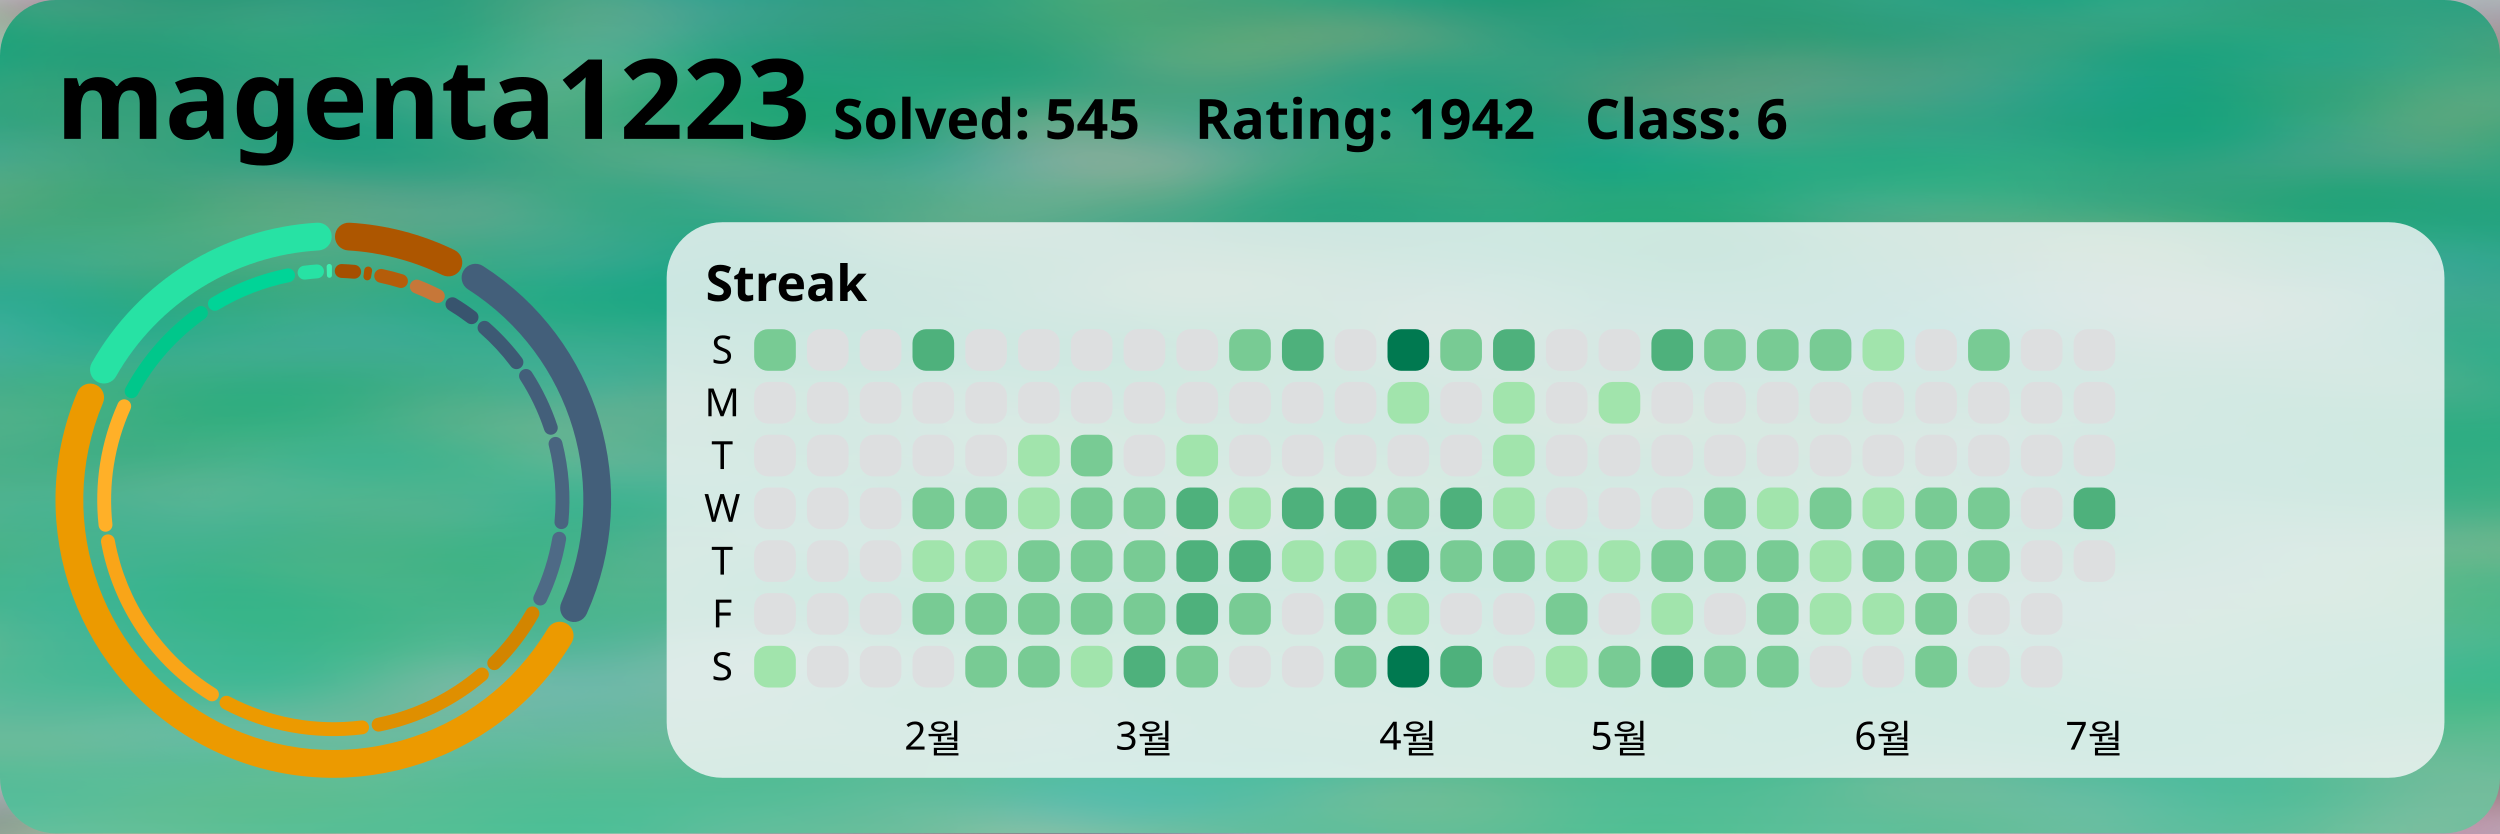
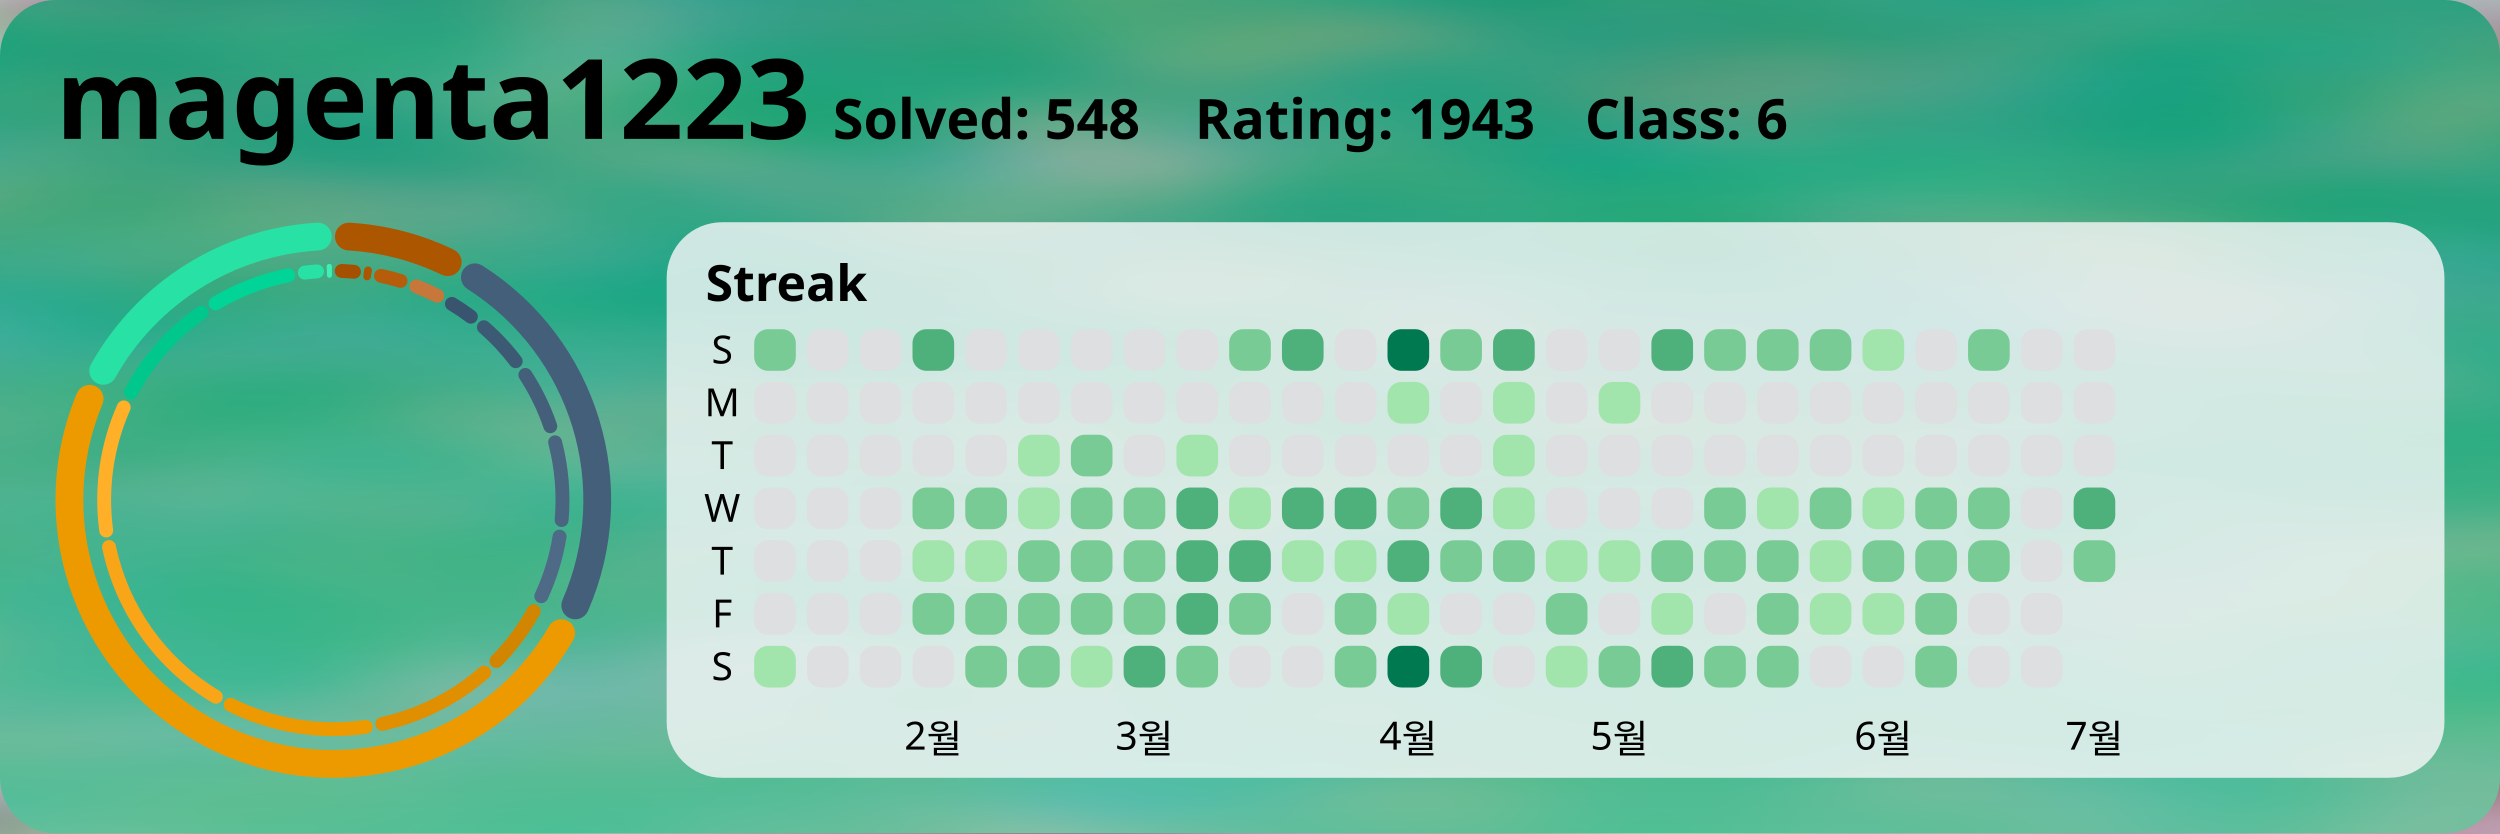
<svg xmlns="http://www.w3.org/2000/svg" id="svg" width="2700" height="900">
  <defs>
    <linearGradient id="ffflux-gradient" gradientTransform="rotate(360, 0.5, 0.5)" x1="50%" y1="0%" x2="50%" y2="100%">
      <stop id="stop1" stop-color="#00C78B" stop-opacity="1" offset="0%" />
      <stop id="stop2" stop-color="#51FDBD" stop-opacity="1" offset="100%" />
    </linearGradient>
    <filter id="ffflux-filter" x="-20%" y="-20%" width="140%" height="140%" filterUnits="objectBoundingBox" primitiveUnits="userSpaceOnUse" color-interpolation-filters="sRGB">
      <feTurbulence type="fractalNoise" baseFrequency="0.002 0.007" numOctaves="2" seed="2" stitchTiles="stitch" x="0%" y="0%" width="100%" height="100%" result="turbulence" />
      <feGaussianBlur stdDeviation="0 0" x="0%" y="0%" width="100%" height="100%" in="turbulence" edgeMode="duplicate" result="blur" />
      <feBlend mode="screen" x="0%" y="0%" width="100%" height="100%" in="SourceGraphic" in2="blur" result="blend" />
      <feComponentTransfer>
        <feFuncR type="linear" slope="0.75" />
        <feFuncG type="linear" slope="0.75" />
        <feFuncB type="linear" slope="0.75" />
      </feComponentTransfer>
    </filter>
  </defs>
  <rect width="2700" height="900" fill="url(#ffflux-gradient)" filter="url(#ffflux-filter)" rx="60" ry="60" />
  <text x="60" y="150" style="font-size: 120px; color: black; font-family: &quot;Noto Sans&quot;, sans-serif; font-weight: bold;">magenta1223</text>
-   <text x="899.531" y="150" style="font-size: 60px; color: black; font-family: &quot;Noto Sans&quot;, sans-serif; font-weight: bold;">Solved: 545</text>
-   <text x="1290.359" y="150" style="font-size: 60px; color: black; font-family: &quot;Noto Sans&quot;, sans-serif; font-weight: bold;">Rating: 1942</text>
+   <text x="899.531" y="150" style="font-size: 60px; color: black; font-family: &quot;Noto Sans&quot;, sans-serif; font-weight: bold;">Solved: 548</text>
+   <text x="1290.359" y="150" style="font-size: 60px; color: black; font-family: &quot;Noto Sans&quot;, sans-serif; font-weight: bold;">Rating: 1943</text>
  <text x="1711.656" y="150" style="font-size: 60px; color: black; font-family: &quot;Noto Sans&quot;, sans-serif; font-weight: bold;">Class: 6</text>
  <g transform="translate(360,540)">
    <path d="M0,-255L0,-240Z" fill="#9D4900" />
-     <path d="M1.528,-247.335A7.5,7.5,0,0,1,9.302,-254.83A255,255,0,0,1,23.182,-253.944A7.5,7.5,0,0,1,29.939,-245.521L29.939,-245.521A7.5,7.5,0,0,1,21.818,-239.006A240,240,0,0,0,8.754,-239.84A7.5,7.5,0,0,1,1.528,-247.335Z" fill="#A54F00" />
-     <path d="M33.391,-248.419A4.284,4.284,0,1,1,41.861,-247.133L40.722,-240.65A4.132,4.132,0,0,1,32.554,-241.89Z" fill="#AD5600" />
-     <path d="M44.297,-243.341A7.5,7.5,0,0,1,53.25,-249.378A255,255,0,0,1,75.285,-243.633A7.5,7.5,0,0,1,80.151,-233.994L80.151,-233.994A7.5,7.5,0,0,1,70.856,-229.302A240,240,0,0,0,50.118,-234.709A7.5,7.5,0,0,1,44.297,-243.341Z" fill="#B55D0A" />
-     <path d="M83.035,-232.985A7.5,7.5,0,0,1,92.846,-237.496A255,255,0,0,1,116.301,-226.934A7.5,7.5,0,0,1,119.426,-216.598L119.426,-216.598A7.5,7.5,0,0,1,109.46,-213.585A240,240,0,0,0,87.385,-223.526A7.5,7.5,0,0,1,83.035,-232.985Z" fill="#C67739" />
-     <path d="M122.093,-215.106A7.5,7.5,0,0,1,132.536,-217.851A255,255,0,0,1,153.81,-203.39A7.5,7.5,0,0,1,155.099,-192.669L155.099,-192.669A7.5,7.5,0,0,1,144.762,-191.426A240,240,0,0,0,124.74,-205.036A7.5,7.5,0,0,1,122.093,-215.106Z" fill="#38546E" />
-     <path d="M157.468,-190.738A7.5,7.5,0,0,1,168.229,-191.635A255,255,0,0,1,203.756,-153.325A7.5,7.5,0,0,1,202.051,-142.662L202.051,-142.662A7.5,7.5,0,0,1,191.77,-144.306A240,240,0,0,0,158.333,-180.363A7.5,7.5,0,0,1,157.468,-190.738Z" fill="#3D5A74" />
-     <path d="M203.798,-140.155A7.5,7.5,0,0,1,214.392,-138.062A255,255,0,0,1,242.015,-80.336A7.5,7.5,0,0,1,236.998,-70.774L236.998,-70.774A7.5,7.5,0,0,1,227.778,-75.611A240,240,0,0,0,201.78,-129.941A7.5,7.5,0,0,1,203.798,-140.155Z" fill="#435F7A" />
-     <path d="M237.854,-67.84A7.5,7.5,0,0,1,247.227,-62.479A255,255,0,0,1,253.805,24.653A7.5,7.5,0,0,1,245.344,31.361L245.344,31.361A7.5,7.5,0,0,1,238.876,23.203A240,240,0,0,0,232.685,-58.803A7.5,7.5,0,0,1,237.854,-67.84Z" fill="#496580" />
-     <path d="M244.938,34.39A7.5,7.5,0,0,1,251.333,43.091A255,255,0,0,1,230.209,109.677A7.5,7.5,0,0,1,219.967,113.099L219.967,113.099A7.5,7.5,0,0,1,216.667,103.225A240,240,0,0,0,236.548,40.556A7.5,7.5,0,0,1,244.938,34.39Z" fill="#4E6A86" />
-     <path d="M218.553,115.808A7.5,7.5,0,0,1,221.6,126.168A255,255,0,0,1,179.048,181.568A7.5,7.5,0,0,1,168.253,181.295L168.253,181.295A7.5,7.5,0,0,1,168.516,170.887A240,240,0,0,0,208.565,118.746A7.5,7.5,0,0,1,218.553,115.808Z" fill="#D28500" />
-     <path d="M166,183.36A7.5,7.5,0,0,1,165.334,194.138A255,255,0,0,1,50.356,249.979A7.5,7.5,0,0,1,41.473,243.838L41.473,243.838A7.5,7.5,0,0,1,47.394,235.274A240,240,0,0,0,155.609,182.718A7.5,7.5,0,0,1,166,183.36Z" fill="#DF8F00" />
-     <path d="M38.458,244.332A7.5,7.5,0,0,1,31.997,252.985A255,255,0,0,1,-118.924,225.57A7.5,7.5,0,0,1,-121.929,215.199L-121.929,215.199A7.5,7.5,0,0,1,-111.929,212.302A240,240,0,0,0,30.115,238.103A7.5,7.5,0,0,1,38.458,244.332Z" fill="#EC9A00" />
-     <path d="M-124.578,213.676A7.5,7.5,0,0,1,-135.053,216.3A255,255,0,0,1,-250.816,46.002A7.5,7.5,0,0,1,-244.522,37.227L-244.522,37.227A7.5,7.5,0,0,1,-236.062,43.296A240,240,0,0,0,-127.109,203.577A7.5,7.5,0,0,1,-124.578,213.676Z" fill="#F9A518" />
-     <path d="M-244.964,34.203A7.5,7.5,0,0,1,-253.503,27.594A255,255,0,0,1,-232.69,-104.31A7.5,7.5,0,0,1,-222.53,-107.969L-222.53,-107.969A7.5,7.5,0,0,1,-219.002,-98.174A240,240,0,0,0,-238.591,25.971A7.5,7.5,0,0,1,-244.964,34.203Z" fill="#FFB028" />
-     <path d="M-221.179,-110.711A7.5,7.5,0,0,1,-224.466,-120.997A255,255,0,0,1,-147.356,-208.113A7.5,7.5,0,0,1,-136.747,-206.1L-136.747,-206.1A7.5,7.5,0,0,1,-138.688,-195.871A240,240,0,0,0,-211.262,-113.879A7.5,7.5,0,0,1,-221.179,-110.711Z" fill="#00C78B" />
-     <path d="M-134.191,-207.774A7.5,7.5,0,0,1,-131.792,-218.302A255,255,0,0,1,-50.356,-249.979A7.5,7.5,0,0,1,-41.473,-243.838L-41.473,-243.838A7.5,7.5,0,0,1,-47.394,-235.274A240,240,0,0,0,-124.039,-205.461A7.5,7.5,0,0,1,-134.191,-207.774Z" fill="#00D497" />
-     <path d="M-38.458,-244.332A7.5,7.5,0,0,1,-31.997,-252.985A255,255,0,0,1,-18.157,-254.353A7.5,7.5,0,0,1,-10.127,-247.133L-10.127,-247.133A7.5,7.5,0,0,1,-17.089,-239.391A240,240,0,0,0,-30.115,-238.103A7.5,7.5,0,0,1,-38.458,-244.332Z" fill="#27E2A4" />
-     <path d="M-7.239,-252.006A2.856,2.856,0,1,1,-1.528,-252.106L-1.528,-242.655A2.692,2.692,0,0,1,-6.91,-242.562Z" fill="#3EF0B1" />
+     <path d="M1.528,-247.335A7.5,7.5,0,0,1,9.302,-254.83A255,255,0,0,1,23.003,-253.96A7.5,7.5,0,0,1,29.767,-245.542L29.767,-245.542A7.5,7.5,0,0,1,21.65,-239.021A240,240,0,0,0,8.754,-239.84A7.5,7.5,0,0,1,1.528,-247.335Z" fill="#A54F00" />
+     <path d="M33.221,-248.474A4.253,4.253,0,1,1,41.63,-247.204L40.486,-240.658A4.1,4.1,0,0,1,32.38,-241.882Z" fill="#AD5600" />
+     <path d="M44.064,-243.383A7.5,7.5,0,0,1,53.012,-249.429A255,255,0,0,1,74.834,-243.772A7.5,7.5,0,0,1,79.717,-234.141L79.717,-234.141A7.5,7.5,0,0,1,70.432,-229.433A240,240,0,0,0,49.893,-234.757A7.5,7.5,0,0,1,44.064,-243.383Z" fill="#B55D0A" />
+     <path d="M82.604,-233.139A7.5,7.5,0,0,1,92.407,-237.668A255,255,0,0,1,115.664,-227.26A7.5,7.5,0,0,1,118.817,-216.932L118.817,-216.932A7.5,7.5,0,0,1,108.86,-213.891A240,240,0,0,0,86.971,-223.687A7.5,7.5,0,0,1,82.604,-233.139Z" fill="#C67739" />
+     <path d="M121.488,-215.448A7.5,7.5,0,0,1,131.924,-218.222A255,255,0,0,1,153.043,-203.968A7.5,7.5,0,0,1,154.373,-193.251L154.373,-193.251A7.5,7.5,0,0,1,144.041,-191.969A240,240,0,0,0,124.164,-205.386A7.5,7.5,0,0,1,121.488,-215.448Z" fill="#38546E" />
+     <path d="M156.749,-191.329A7.5,7.5,0,0,1,167.506,-192.267A255,255,0,0,1,202.941,-154.402A7.5,7.5,0,0,1,201.292,-143.73L201.292,-143.73A7.5,7.5,0,0,1,191.003,-145.32A240,240,0,0,0,157.653,-180.957A7.5,7.5,0,0,1,156.749,-191.329Z" fill="#3D5A74" />
+     <path d="M203.053,-141.232A7.5,7.5,0,0,1,213.657,-139.196A255,255,0,0,1,241.44,-82.048A7.5,7.5,0,0,1,236.491,-72.451L236.491,-72.451A7.5,7.5,0,0,1,227.237,-77.222A240,240,0,0,0,201.089,-131.008A7.5,7.5,0,0,1,203.053,-141.232Z" fill="#435F7A" />
+     <path d="M237.368,-69.523A7.5,7.5,0,0,1,246.779,-64.228A255,255,0,0,1,254.026,22.271A7.5,7.5,0,0,1,245.627,29.059L245.627,29.059A7.5,7.5,0,0,1,239.083,20.961A240,240,0,0,0,232.262,-60.45A7.5,7.5,0,0,1,237.368,-69.523Z" fill="#496580" />
+     <path d="M245.249,32.091A7.5,7.5,0,0,1,251.726,40.732A255,255,0,0,1,231.433,107.069A7.5,7.5,0,0,1,221.231,110.608L221.231,110.608A7.5,7.5,0,0,1,217.819,100.771A240,240,0,0,0,236.919,38.336A7.5,7.5,0,0,1,245.249,32.091Z" fill="#4E6A86" />
+     <path d="M219.847,113.333A7.5,7.5,0,0,1,223.011,123.657A255,255,0,0,1,181.431,179.187A7.5,7.5,0,0,1,170.633,179.057L170.633,179.057A7.5,7.5,0,0,1,170.758,168.647A240,240,0,0,0,209.893,116.383A7.5,7.5,0,0,1,219.847,113.333Z" fill="#D28500" />
+     <path d="M168.408,181.152A7.5,7.5,0,0,1,167.884,191.937A255,255,0,0,1,54.449,249.119A7.5,7.5,0,0,1,45.467,243.125L45.467,243.125A7.5,7.5,0,0,1,51.246,234.465A240,240,0,0,0,158.009,180.647A7.5,7.5,0,0,1,168.408,181.152Z" fill="#DF8F00" />
+     <path d="M42.459,243.668A7.5,7.5,0,0,1,36.142,252.426A255,255,0,0,1,-114.352,227.923A7.5,7.5,0,0,1,-117.565,217.613L-117.565,217.613A7.5,7.5,0,0,1,-107.625,214.515A240,240,0,0,0,34.016,237.577A7.5,7.5,0,0,1,42.459,243.668Z" fill="#EC9A00" />
+     <path d="M-120.245,216.144A7.5,7.5,0,0,1,-130.664,218.979A255,255,0,0,1,-249.581,52.293A7.5,7.5,0,0,1,-243.509,43.363L-243.509,43.363A7.5,7.5,0,0,1,-234.899,49.217A240,240,0,0,0,-122.978,206.098A7.5,7.5,0,0,1,-120.245,216.144Z" fill="#F9A518" />
+     <path d="M-244.026,40.351A7.5,7.5,0,0,1,-252.729,33.958A255,255,0,0,1,-233.25,-103.051A7.5,7.5,0,0,1,-223.11,-106.766L-223.11,-106.766A7.5,7.5,0,0,1,-219.529,-96.99A240,240,0,0,0,-237.862,31.96A7.5,7.5,0,0,1,-244.026,40.351Z" fill="#FFB028" />
+     <path d="M-221.774,-109.514A7.5,7.5,0,0,1,-225.116,-119.782A255,255,0,0,1,-146.692,-208.582A7.5,7.5,0,0,1,-136.089,-206.535L-136.089,-206.535A7.5,7.5,0,0,1,-138.063,-196.313A240,240,0,0,0,-211.874,-112.736A7.5,7.5,0,0,1,-221.774,-109.514Z" fill="#00C78B" />
+     <path d="M-133.527,-208.201A7.5,7.5,0,0,1,-131.095,-218.722A255,255,0,0,1,-50.133,-250.023A7.5,7.5,0,0,1,-41.256,-243.875L-41.256,-243.875A7.5,7.5,0,0,1,-47.184,-235.316A240,240,0,0,0,-123.383,-205.856A7.5,7.5,0,0,1,-133.527,-208.201Z" fill="#00D497" />
+     <path d="M-38.239,-244.366A7.5,7.5,0,0,1,-31.771,-253.013A255,255,0,0,1,-18.108,-254.356A7.5,7.5,0,0,1,-10.08,-247.135L-10.08,-247.135A7.5,7.5,0,0,1,-17.043,-239.394A240,240,0,0,0,-29.902,-238.13A7.5,7.5,0,0,1,-38.239,-244.366Z" fill="#27E2A4" />
+     <path d="M-7.191,-252.032A2.833,2.833,0,1,1,-1.528,-252.13L-1.528,-242.632A2.668,2.668,0,0,1,-6.863,-242.54Z" fill="#3EF0B1" />
    <path d="M0,-255L0,-240Z" fill="#51FDBD" />
    <path d="M0,-255L0,-240Z" fill="#009EE5" />
    <path d="M0,-255L0,-240Z" fill="#00A9F0" />
    <path d="M0,-255L0,-240Z" fill="#00B4FC" />
    <path d="M0,-255L0,-240Z" fill="#2BBFFF" />
    <path d="M0,-255L0,-240Z" fill="#41CAFF" />
    <path d="M0,-255L0,-240Z" fill="#E0004C" />
    <path d="M0,-255L0,-240Z" fill="#EA0053" />
    <path d="M0,-255L0,-240Z" fill="#F5005A" />
    <path d="M0,-255L0,-240Z" fill="#FF0062" />
    <path d="M0,-255L0,-240Z" fill="#CE3D38" />
-     <path d="M1.761,-284.507A15,15,0,0,1,17.643,-299.481A300,300,0,0,1,130.822,-269.974A15,15,0,0,1,137.371,-249.151L137.371,-249.151A15,15,0,0,1,117.739,-242.976A270,270,0,0,0,15.879,-269.533A15,15,0,0,1,1.761,-284.507Z" fill="#AD5600" />
-     <path d="M140.445,-247.432A15,15,0,0,1,161.616,-252.745A300,300,0,0,1,273.651,122.944A15,15,0,0,1,253.027,130.094L253.027,130.094A15,15,0,0,1,246.286,110.649A270,270,0,0,0,145.455,-227.471A15,15,0,0,1,140.445,-247.432Z" fill="#435F7A" />
-     <path d="M251.397,133.216A15,15,0,0,1,257.322,154.225A300,300,0,0,1,-276.428,-116.566A15,15,0,0,1,-255.975,-124.193L-255.975,-124.193A15,15,0,0,1,-248.785,-104.91A270,270,0,0,0,231.59,138.802A15,15,0,0,1,251.397,133.216Z" fill="#EC9A00" />
-     <path d="M-254.418,-127.352A15,15,0,0,1,-260.829,-148.218A300,300,0,0,1,-17.643,-299.481A15,15,0,0,1,-1.761,-284.507L-1.761,-284.507A15,15,0,0,1,-15.879,-269.533A270,270,0,0,0,-234.746,-133.396A15,15,0,0,1,-254.418,-127.352Z" fill="#27E2A4" />
+     <path d="M1.761,-284.507A15,15,0,0,1,17.643,-299.481A300,300,0,0,1,130.063,-270.34A15,15,0,0,1,136.671,-249.536L136.671,-249.536A15,15,0,0,1,117.057,-243.306A270,270,0,0,0,15.879,-269.533A15,15,0,0,1,1.761,-284.507Z" fill="#AD5600" />
+     <path d="M139.75,-247.825A15,15,0,0,1,160.906,-253.198A300,300,0,0,1,275.022,119.845A15,15,0,0,1,254.48,127.228L254.48,127.228A15,15,0,0,1,247.52,107.86A270,270,0,0,0,144.816,-227.878A15,15,0,0,1,139.75,-247.825Z" fill="#435F7A" />
+     <path d="M252.886,130.368A15,15,0,0,1,259.048,151.308A300,300,0,0,1,-277.053,-115.071A15,15,0,0,1,-256.642,-122.808L-256.642,-122.808A15,15,0,0,1,-249.348,-103.564A270,270,0,0,0,233.143,136.178A15,15,0,0,1,252.886,130.368Z" fill="#EC9A00" />
+     <path d="M-255.103,-125.976A15,15,0,0,1,-261.625,-146.806A300,300,0,0,1,-17.643,-299.481A15,15,0,0,1,-1.761,-284.507L-1.761,-284.507A15,15,0,0,1,-15.879,-269.533A270,270,0,0,0,-235.463,-132.126A15,15,0,0,1,-255.103,-125.976Z" fill="#27E2A4" />
    <path d="M0,-300L0,-270Z" fill="#00B4FC" />
    <path d="M0,-300L0,-270Z" fill="#F5005A" />
  </g>
  <rect transform="translate(720,240)" width="1920" height="600" rx="60" ry="60" style="fill: rgb(247, 248, 249); opacity: 0.8;" />
  <text transform="translate(720,240)" x="42" y="66" style="dominant-baseline: middle; font-size: 54px; color: black; font-family: &quot;Noto Sans&quot;, sans-serif; font-weight: bold;">Streak</text>
  <g transform="translate(780,378)">
    <text x="0" y="0" style="text-anchor: middle; dominant-baseline: middle; font-size: 42px; color: black; font-family: &quot;Noto Sans&quot;, sans-serif;">S</text>
    <text x="0" y="57" style="text-anchor: middle; dominant-baseline: middle; font-size: 42px; color: black; font-family: &quot;Noto Sans&quot;, sans-serif;">M</text>
    <text x="0" y="114" style="text-anchor: middle; dominant-baseline: middle; font-size: 42px; color: black; font-family: &quot;Noto Sans&quot;, sans-serif;">T</text>
    <text x="0" y="171" style="text-anchor: middle; dominant-baseline: middle; font-size: 42px; color: black; font-family: &quot;Noto Sans&quot;, sans-serif;">W</text>
    <text x="0" y="228" style="text-anchor: middle; dominant-baseline: middle; font-size: 42px; color: black; font-family: &quot;Noto Sans&quot;, sans-serif;">T</text>
    <text x="0" y="285" style="text-anchor: middle; dominant-baseline: middle; font-size: 42px; color: black; font-family: &quot;Noto Sans&quot;, sans-serif;">F</text>
    <text x="0" y="342" style="text-anchor: middle; dominant-baseline: middle; font-size: 42px; color: black; font-family: &quot;Noto Sans&quot;, sans-serif;">S</text>
    <rect rx="15" ry="15" width="45" height="45" fill="#78CB94" x="34.5" y="-22.5" />
    <rect rx="15" ry="15" width="45" height="45" fill="#DDDFE0" x="34.5" y="34.5" />
    <rect rx="15" ry="15" width="45" height="45" fill="#DDDFE0" x="34.5" y="91.5" />
    <rect rx="15" ry="15" width="45" height="45" fill="#DDDFE0" x="34.5" y="148.5" />
    <rect rx="15" ry="15" width="45" height="45" fill="#DDDFE0" x="34.5" y="205.5" />
    <rect rx="15" ry="15" width="45" height="45" fill="#DDDFE0" x="34.5" y="262.5" />
    <rect rx="15" ry="15" width="45" height="45" fill="#A1E4AC" x="34.5" y="319.5" />
    <rect rx="15" ry="15" width="45" height="45" fill="#DDDFE0" x="91.5" y="-22.5" />
    <rect rx="15" ry="15" width="45" height="45" fill="#DDDFE0" x="91.5" y="34.5" />
    <rect rx="15" ry="15" width="45" height="45" fill="#DDDFE0" x="91.5" y="91.5" />
    <rect rx="15" ry="15" width="45" height="45" fill="#DDDFE0" x="91.5" y="148.5" />
    <rect rx="15" ry="15" width="45" height="45" fill="#DDDFE0" x="91.5" y="205.5" />
    <rect rx="15" ry="15" width="45" height="45" fill="#DDDFE0" x="91.5" y="262.5" />
    <rect rx="15" ry="15" width="45" height="45" fill="#DDDFE0" x="91.5" y="319.5" />
    <rect rx="15" ry="15" width="45" height="45" fill="#DDDFE0" x="148.5" y="-22.5" />
    <rect rx="15" ry="15" width="45" height="45" fill="#DDDFE0" x="148.5" y="34.5" />
    <rect rx="15" ry="15" width="45" height="45" fill="#DDDFE0" x="148.5" y="91.5" />
    <rect rx="15" ry="15" width="45" height="45" fill="#DDDFE0" x="148.5" y="148.5" />
    <rect rx="15" ry="15" width="45" height="45" fill="#DDDFE0" x="148.5" y="205.5" />
    <rect rx="15" ry="15" width="45" height="45" fill="#DDDFE0" x="148.5" y="262.5" />
    <rect rx="15" ry="15" width="45" height="45" fill="#DDDFE0" x="148.5" y="319.5" />
    <rect rx="15" ry="15" width="45" height="45" fill="#4EB17C" x="205.5" y="-22.5" />
    <rect rx="15" ry="15" width="45" height="45" fill="#DDDFE0" x="205.5" y="34.5" />
    <rect rx="15" ry="15" width="45" height="45" fill="#DDDFE0" x="205.5" y="91.5" />
    <rect rx="15" ry="15" width="45" height="45" fill="#78CB94" x="205.5" y="148.5" />
    <rect rx="15" ry="15" width="45" height="45" fill="#A1E4AC" x="205.5" y="205.5" />
    <rect rx="15" ry="15" width="45" height="45" fill="#78CB94" x="205.5" y="262.5" />
    <rect rx="15" ry="15" width="45" height="45" fill="#DDDFE0" x="205.5" y="319.5" />
    <text x="228" y="399" style="text-anchor: middle; dominant-baseline: hanging; font-size: 42px; color: black; font-family: &quot;Noto Sans&quot;, sans-serif;">2월</text>
    <rect rx="15" ry="15" width="45" height="45" fill="#DDDFE0" x="262.5" y="-22.5" />
    <rect rx="15" ry="15" width="45" height="45" fill="#DDDFE0" x="262.5" y="34.5" />
    <rect rx="15" ry="15" width="45" height="45" fill="#DDDFE0" x="262.5" y="91.5" />
    <rect rx="15" ry="15" width="45" height="45" fill="#78CB94" x="262.5" y="148.5" />
    <rect rx="15" ry="15" width="45" height="45" fill="#A1E4AC" x="262.5" y="205.5" />
    <rect rx="15" ry="15" width="45" height="45" fill="#78CB94" x="262.5" y="262.5" />
    <rect rx="15" ry="15" width="45" height="45" fill="#78CB94" x="262.5" y="319.5" />
    <rect rx="15" ry="15" width="45" height="45" fill="#DDDFE0" x="319.5" y="-22.5" />
    <rect rx="15" ry="15" width="45" height="45" fill="#DDDFE0" x="319.5" y="34.5" />
    <rect rx="15" ry="15" width="45" height="45" fill="#A1E4AC" x="319.5" y="91.5" />
    <rect rx="15" ry="15" width="45" height="45" fill="#A1E4AC" x="319.5" y="148.5" />
    <rect rx="15" ry="15" width="45" height="45" fill="#78CB94" x="319.5" y="205.5" />
    <rect rx="15" ry="15" width="45" height="45" fill="#78CB94" x="319.5" y="262.5" />
    <rect rx="15" ry="15" width="45" height="45" fill="#78CB94" x="319.5" y="319.5" />
    <rect rx="15" ry="15" width="45" height="45" fill="#DDDFE0" x="376.5" y="-22.5" />
    <rect rx="15" ry="15" width="45" height="45" fill="#DDDFE0" x="376.5" y="34.5" />
    <rect rx="15" ry="15" width="45" height="45" fill="#78CB94" x="376.5" y="91.5" />
    <rect rx="15" ry="15" width="45" height="45" fill="#78CB94" x="376.5" y="148.5" />
    <rect rx="15" ry="15" width="45" height="45" fill="#78CB94" x="376.5" y="205.5" />
    <rect rx="15" ry="15" width="45" height="45" fill="#78CB94" x="376.5" y="262.5" />
    <rect rx="15" ry="15" width="45" height="45" fill="#A1E4AC" x="376.5" y="319.5" />
    <rect rx="15" ry="15" width="45" height="45" fill="#DDDFE0" x="433.5" y="-22.5" />
    <rect rx="15" ry="15" width="45" height="45" fill="#DDDFE0" x="433.5" y="34.5" />
    <rect rx="15" ry="15" width="45" height="45" fill="#DDDFE0" x="433.5" y="91.5" />
    <rect rx="15" ry="15" width="45" height="45" fill="#78CB94" x="433.5" y="148.5" />
    <rect rx="15" ry="15" width="45" height="45" fill="#78CB94" x="433.5" y="205.5" />
    <rect rx="15" ry="15" width="45" height="45" fill="#78CB94" x="433.5" y="262.5" />
    <rect rx="15" ry="15" width="45" height="45" fill="#4EB17C" x="433.5" y="319.5" />
    <text x="456" y="399" style="text-anchor: middle; dominant-baseline: hanging; font-size: 42px; color: black; font-family: &quot;Noto Sans&quot;, sans-serif;">3월</text>
    <rect rx="15" ry="15" width="45" height="45" fill="#DDDFE0" x="490.5" y="-22.5" />
    <rect rx="15" ry="15" width="45" height="45" fill="#DDDFE0" x="490.5" y="34.5" />
    <rect rx="15" ry="15" width="45" height="45" fill="#A1E4AC" x="490.5" y="91.5" />
    <rect rx="15" ry="15" width="45" height="45" fill="#4EB17C" x="490.5" y="148.5" />
    <rect rx="15" ry="15" width="45" height="45" fill="#4EB17C" x="490.5" y="205.5" />
    <rect rx="15" ry="15" width="45" height="45" fill="#4EB17C" x="490.5" y="262.5" />
    <rect rx="15" ry="15" width="45" height="45" fill="#78CB94" x="490.5" y="319.5" />
    <rect rx="15" ry="15" width="45" height="45" fill="#78CB94" x="547.5" y="-22.5" />
    <rect rx="15" ry="15" width="45" height="45" fill="#DDDFE0" x="547.5" y="34.5" />
    <rect rx="15" ry="15" width="45" height="45" fill="#DDDFE0" x="547.5" y="91.5" />
    <rect rx="15" ry="15" width="45" height="45" fill="#A1E4AC" x="547.5" y="148.5" />
    <rect rx="15" ry="15" width="45" height="45" fill="#4EB17C" x="547.5" y="205.5" />
    <rect rx="15" ry="15" width="45" height="45" fill="#78CB94" x="547.5" y="262.5" />
    <rect rx="15" ry="15" width="45" height="45" fill="#DDDFE0" x="547.5" y="319.5" />
    <rect rx="15" ry="15" width="45" height="45" fill="#4EB17C" x="604.5" y="-22.5" />
    <rect rx="15" ry="15" width="45" height="45" fill="#DDDFE0" x="604.5" y="34.5" />
    <rect rx="15" ry="15" width="45" height="45" fill="#DDDFE0" x="604.5" y="91.5" />
    <rect rx="15" ry="15" width="45" height="45" fill="#4EB17C" x="604.5" y="148.5" />
    <rect rx="15" ry="15" width="45" height="45" fill="#A1E4AC" x="604.5" y="205.5" />
    <rect rx="15" ry="15" width="45" height="45" fill="#DDDFE0" x="604.5" y="262.5" />
    <rect rx="15" ry="15" width="45" height="45" fill="#DDDFE0" x="604.5" y="319.5" />
    <rect rx="15" ry="15" width="45" height="45" fill="#DDDFE0" x="661.5" y="-22.5" />
    <rect rx="15" ry="15" width="45" height="45" fill="#DDDFE0" x="661.5" y="34.5" />
    <rect rx="15" ry="15" width="45" height="45" fill="#DDDFE0" x="661.5" y="91.5" />
    <rect rx="15" ry="15" width="45" height="45" fill="#4EB17C" x="661.5" y="148.5" />
    <rect rx="15" ry="15" width="45" height="45" fill="#A1E4AC" x="661.5" y="205.5" />
    <rect rx="15" ry="15" width="45" height="45" fill="#78CB94" x="661.5" y="262.5" />
    <rect rx="15" ry="15" width="45" height="45" fill="#78CB94" x="661.5" y="319.5" />
    <rect rx="15" ry="15" width="45" height="45" fill="#007950" x="718.5" y="-22.5" />
    <rect rx="15" ry="15" width="45" height="45" fill="#A1E4AC" x="718.5" y="34.5" />
    <rect rx="15" ry="15" width="45" height="45" fill="#DDDFE0" x="718.5" y="91.5" />
    <rect rx="15" ry="15" width="45" height="45" fill="#78CB94" x="718.5" y="148.5" />
    <rect rx="15" ry="15" width="45" height="45" fill="#4EB17C" x="718.5" y="205.5" />
    <rect rx="15" ry="15" width="45" height="45" fill="#A1E4AC" x="718.5" y="262.5" />
    <rect rx="15" ry="15" width="45" height="45" fill="#007950" x="718.5" y="319.5" />
    <text x="741" y="399" style="text-anchor: middle; dominant-baseline: hanging; font-size: 42px; color: black; font-family: &quot;Noto Sans&quot;, sans-serif;">4월</text>
    <rect rx="15" ry="15" width="45" height="45" fill="#78CB94" x="775.5" y="-22.5" />
    <rect rx="15" ry="15" width="45" height="45" fill="#DDDFE0" x="775.5" y="34.5" />
    <rect rx="15" ry="15" width="45" height="45" fill="#DDDFE0" x="775.5" y="91.5" />
    <rect rx="15" ry="15" width="45" height="45" fill="#4EB17C" x="775.5" y="148.5" />
    <rect rx="15" ry="15" width="45" height="45" fill="#78CB94" x="775.5" y="205.5" />
    <rect rx="15" ry="15" width="45" height="45" fill="#DDDFE0" x="775.5" y="262.5" />
    <rect rx="15" ry="15" width="45" height="45" fill="#4EB17C" x="775.5" y="319.5" />
    <rect rx="15" ry="15" width="45" height="45" fill="#4EB17C" x="832.5" y="-22.5" />
    <rect rx="15" ry="15" width="45" height="45" fill="#A1E4AC" x="832.5" y="34.5" />
    <rect rx="15" ry="15" width="45" height="45" fill="#A1E4AC" x="832.5" y="91.5" />
    <rect rx="15" ry="15" width="45" height="45" fill="#A1E4AC" x="832.5" y="148.5" />
    <rect rx="15" ry="15" width="45" height="45" fill="#78CB94" x="832.5" y="205.5" />
    <rect rx="15" ry="15" width="45" height="45" fill="#DDDFE0" x="832.5" y="262.5" />
    <rect rx="15" ry="15" width="45" height="45" fill="#DDDFE0" x="832.5" y="319.5" />
    <rect rx="15" ry="15" width="45" height="45" fill="#DDDFE0" x="889.5" y="-22.5" />
    <rect rx="15" ry="15" width="45" height="45" fill="#DDDFE0" x="889.5" y="34.5" />
    <rect rx="15" ry="15" width="45" height="45" fill="#DDDFE0" x="889.5" y="91.5" />
    <rect rx="15" ry="15" width="45" height="45" fill="#DDDFE0" x="889.5" y="148.5" />
    <rect rx="15" ry="15" width="45" height="45" fill="#A1E4AC" x="889.5" y="205.5" />
    <rect rx="15" ry="15" width="45" height="45" fill="#78CB94" x="889.5" y="262.5" />
    <rect rx="15" ry="15" width="45" height="45" fill="#A1E4AC" x="889.5" y="319.5" />
    <rect rx="15" ry="15" width="45" height="45" fill="#DDDFE0" x="946.5" y="-22.5" />
    <rect rx="15" ry="15" width="45" height="45" fill="#A1E4AC" x="946.5" y="34.5" />
    <rect rx="15" ry="15" width="45" height="45" fill="#DDDFE0" x="946.5" y="91.5" />
    <rect rx="15" ry="15" width="45" height="45" fill="#DDDFE0" x="946.5" y="148.5" />
    <rect rx="15" ry="15" width="45" height="45" fill="#A1E4AC" x="946.5" y="205.5" />
    <rect rx="15" ry="15" width="45" height="45" fill="#DDDFE0" x="946.5" y="262.5" />
    <rect rx="15" ry="15" width="45" height="45" fill="#78CB94" x="946.5" y="319.5" />
    <text x="969" y="399" style="text-anchor: middle; dominant-baseline: hanging; font-size: 42px; color: black; font-family: &quot;Noto Sans&quot;, sans-serif;">5월</text>
    <rect rx="15" ry="15" width="45" height="45" fill="#4EB17C" x="1003.5" y="-22.5" />
    <rect rx="15" ry="15" width="45" height="45" fill="#DDDFE0" x="1003.5" y="34.5" />
    <rect rx="15" ry="15" width="45" height="45" fill="#DDDFE0" x="1003.5" y="91.5" />
    <rect rx="15" ry="15" width="45" height="45" fill="#DDDFE0" x="1003.5" y="148.5" />
    <rect rx="15" ry="15" width="45" height="45" fill="#78CB94" x="1003.5" y="205.5" />
    <rect rx="15" ry="15" width="45" height="45" fill="#A1E4AC" x="1003.5" y="262.5" />
    <rect rx="15" ry="15" width="45" height="45" fill="#4EB17C" x="1003.5" y="319.5" />
    <rect rx="15" ry="15" width="45" height="45" fill="#78CB94" x="1060.5" y="-22.5" />
    <rect rx="15" ry="15" width="45" height="45" fill="#DDDFE0" x="1060.5" y="34.5" />
    <rect rx="15" ry="15" width="45" height="45" fill="#DDDFE0" x="1060.5" y="91.5" />
    <rect rx="15" ry="15" width="45" height="45" fill="#78CB94" x="1060.5" y="148.5" />
    <rect rx="15" ry="15" width="45" height="45" fill="#78CB94" x="1060.5" y="205.5" />
    <rect rx="15" ry="15" width="45" height="45" fill="#DDDFE0" x="1060.5" y="262.5" />
    <rect rx="15" ry="15" width="45" height="45" fill="#78CB94" x="1060.5" y="319.5" />
    <rect rx="15" ry="15" width="45" height="45" fill="#78CB94" x="1117.5" y="-22.5" />
    <rect rx="15" ry="15" width="45" height="45" fill="#DDDFE0" x="1117.5" y="34.5" />
    <rect rx="15" ry="15" width="45" height="45" fill="#DDDFE0" x="1117.5" y="91.5" />
    <rect rx="15" ry="15" width="45" height="45" fill="#A1E4AC" x="1117.5" y="148.5" />
    <rect rx="15" ry="15" width="45" height="45" fill="#78CB94" x="1117.5" y="205.5" />
    <rect rx="15" ry="15" width="45" height="45" fill="#78CB94" x="1117.5" y="262.5" />
    <rect rx="15" ry="15" width="45" height="45" fill="#78CB94" x="1117.5" y="319.5" />
    <rect rx="15" ry="15" width="45" height="45" fill="#78CB94" x="1174.5" y="-22.5" />
    <rect rx="15" ry="15" width="45" height="45" fill="#DDDFE0" x="1174.5" y="34.5" />
    <rect rx="15" ry="15" width="45" height="45" fill="#DDDFE0" x="1174.5" y="91.5" />
    <rect rx="15" ry="15" width="45" height="45" fill="#78CB94" x="1174.5" y="148.5" />
    <rect rx="15" ry="15" width="45" height="45" fill="#A1E4AC" x="1174.5" y="205.5" />
    <rect rx="15" ry="15" width="45" height="45" fill="#A1E4AC" x="1174.5" y="262.5" />
    <rect rx="15" ry="15" width="45" height="45" fill="#DDDFE0" x="1174.5" y="319.5" />
    <rect rx="15" ry="15" width="45" height="45" fill="#A1E4AC" x="1231.5" y="-22.5" />
    <rect rx="15" ry="15" width="45" height="45" fill="#DDDFE0" x="1231.5" y="34.5" />
    <rect rx="15" ry="15" width="45" height="45" fill="#DDDFE0" x="1231.5" y="91.5" />
    <rect rx="15" ry="15" width="45" height="45" fill="#A1E4AC" x="1231.5" y="148.5" />
    <rect rx="15" ry="15" width="45" height="45" fill="#78CB94" x="1231.5" y="205.5" />
    <rect rx="15" ry="15" width="45" height="45" fill="#A1E4AC" x="1231.5" y="262.5" />
    <rect rx="15" ry="15" width="45" height="45" fill="#DDDFE0" x="1231.5" y="319.5" />
    <text x="1254" y="399" style="text-anchor: middle; dominant-baseline: hanging; font-size: 42px; color: black; font-family: &quot;Noto Sans&quot;, sans-serif;">6월</text>
    <rect rx="15" ry="15" width="45" height="45" fill="#DDDFE0" x="1288.5" y="-22.5" />
    <rect rx="15" ry="15" width="45" height="45" fill="#DDDFE0" x="1288.5" y="34.5" />
    <rect rx="15" ry="15" width="45" height="45" fill="#DDDFE0" x="1288.5" y="91.5" />
    <rect rx="15" ry="15" width="45" height="45" fill="#78CB94" x="1288.5" y="148.5" />
    <rect rx="15" ry="15" width="45" height="45" fill="#78CB94" x="1288.5" y="205.5" />
    <rect rx="15" ry="15" width="45" height="45" fill="#78CB94" x="1288.5" y="262.5" />
    <rect rx="15" ry="15" width="45" height="45" fill="#78CB94" x="1288.5" y="319.5" />
    <rect rx="15" ry="15" width="45" height="45" fill="#78CB94" x="1345.5" y="-22.5" />
    <rect rx="15" ry="15" width="45" height="45" fill="#DDDFE0" x="1345.5" y="34.5" />
    <rect rx="15" ry="15" width="45" height="45" fill="#DDDFE0" x="1345.5" y="91.5" />
    <rect rx="15" ry="15" width="45" height="45" fill="#78CB94" x="1345.5" y="148.5" />
    <rect rx="15" ry="15" width="45" height="45" fill="#78CB94" x="1345.5" y="205.5" />
    <rect rx="15" ry="15" width="45" height="45" fill="#DDDFE0" x="1345.5" y="262.5" />
    <rect rx="15" ry="15" width="45" height="45" fill="#DDDFE0" x="1345.5" y="319.5" />
    <rect rx="15" ry="15" width="45" height="45" fill="#DDDFE0" x="1402.5" y="-22.5" />
    <rect rx="15" ry="15" width="45" height="45" fill="#DDDFE0" x="1402.5" y="34.5" />
    <rect rx="15" ry="15" width="45" height="45" fill="#DDDFE0" x="1402.5" y="91.5" />
    <rect rx="15" ry="15" width="45" height="45" fill="#DDDFE0" x="1402.5" y="148.5" />
    <rect rx="15" ry="15" width="45" height="45" fill="#DDDFE0" x="1402.5" y="205.5" />
    <rect rx="15" ry="15" width="45" height="45" fill="#DDDFE0" x="1402.5" y="262.5" />
    <rect rx="15" ry="15" width="45" height="45" fill="#DDDFE0" x="1402.5" y="319.5" />
    <rect rx="15" ry="15" width="45" height="45" fill="#DDDFE0" x="1459.5" y="-22.5" />
    <rect rx="15" ry="15" width="45" height="45" fill="#DDDFE0" x="1459.5" y="34.5" />
    <rect rx="15" ry="15" width="45" height="45" fill="#DDDFE0" x="1459.5" y="91.5" />
    <rect rx="15" ry="15" width="45" height="45" fill="#4EB17C" x="1459.5" y="148.5" />
-     <rect rx="15" ry="15" width="45" height="45" fill="#DDDFE0" x="1459.5" y="205.5" />
+     <rect rx="15" ry="15" width="45" height="45" fill="#78CB94" x="1459.5" y="205.5" />
    <text x="1482" y="399" style="text-anchor: middle; dominant-baseline: hanging; font-size: 42px; color: black; font-family: &quot;Noto Sans&quot;, sans-serif;">7월</text>
  </g>
</svg>
